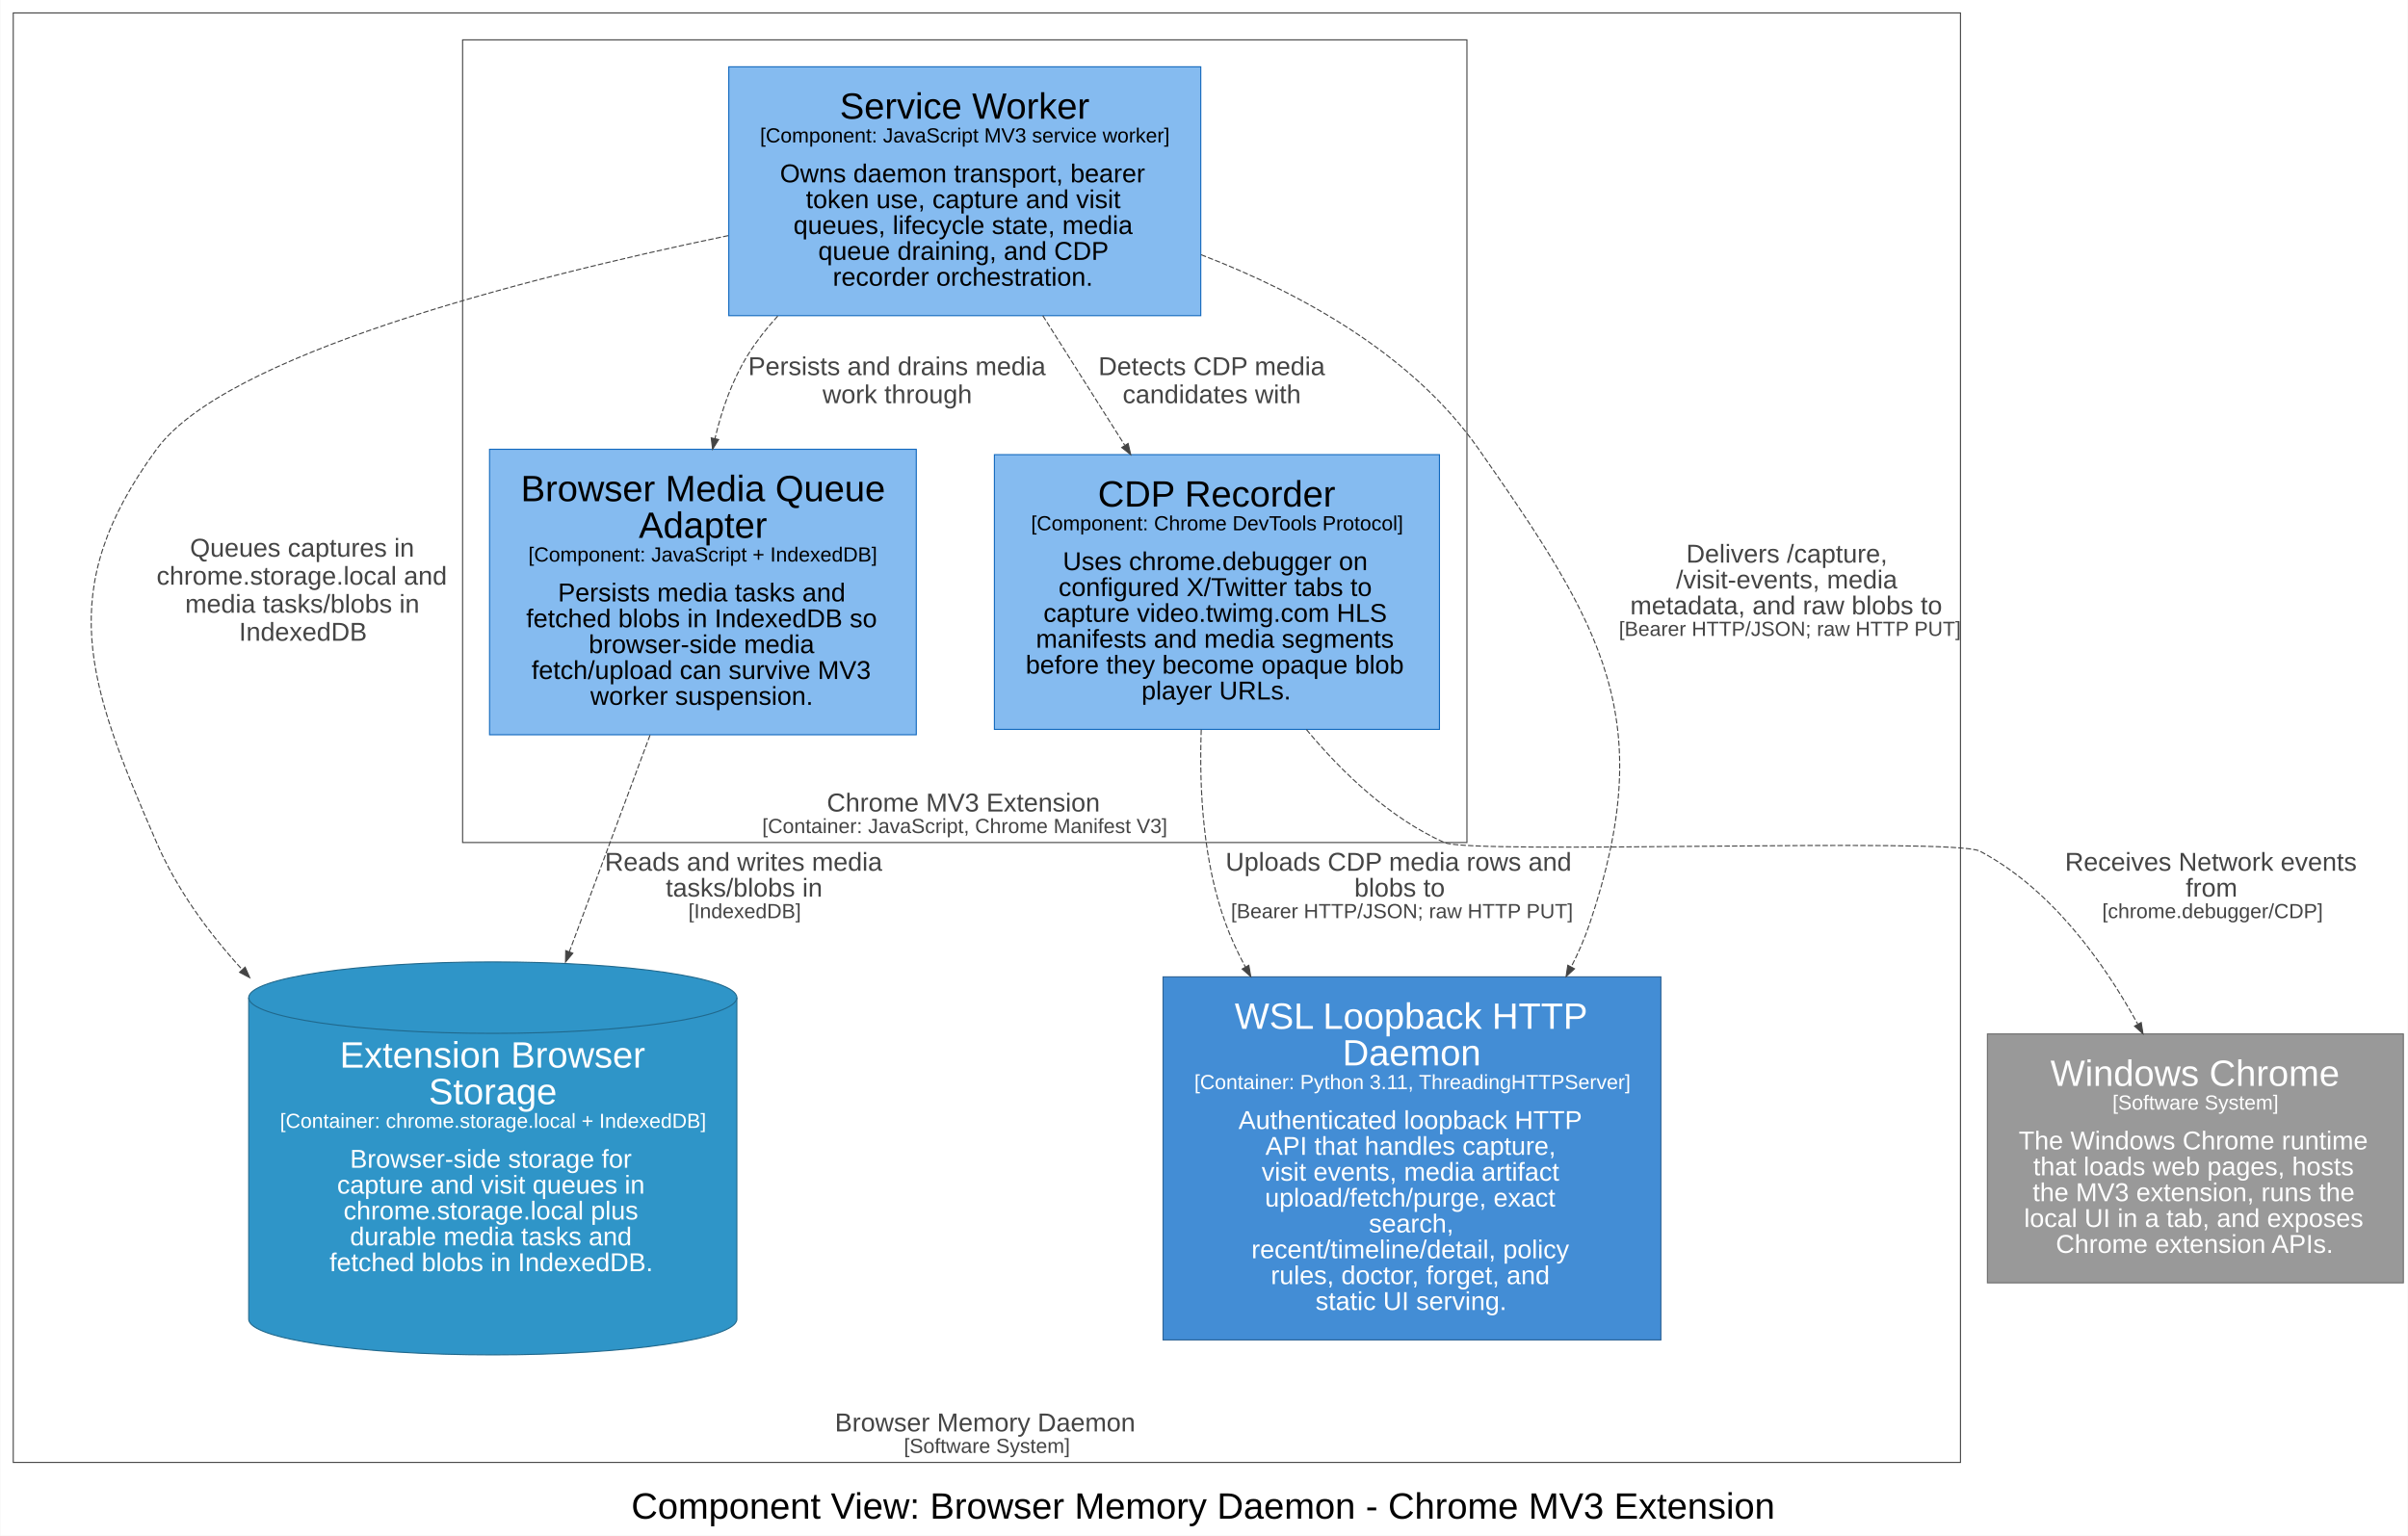
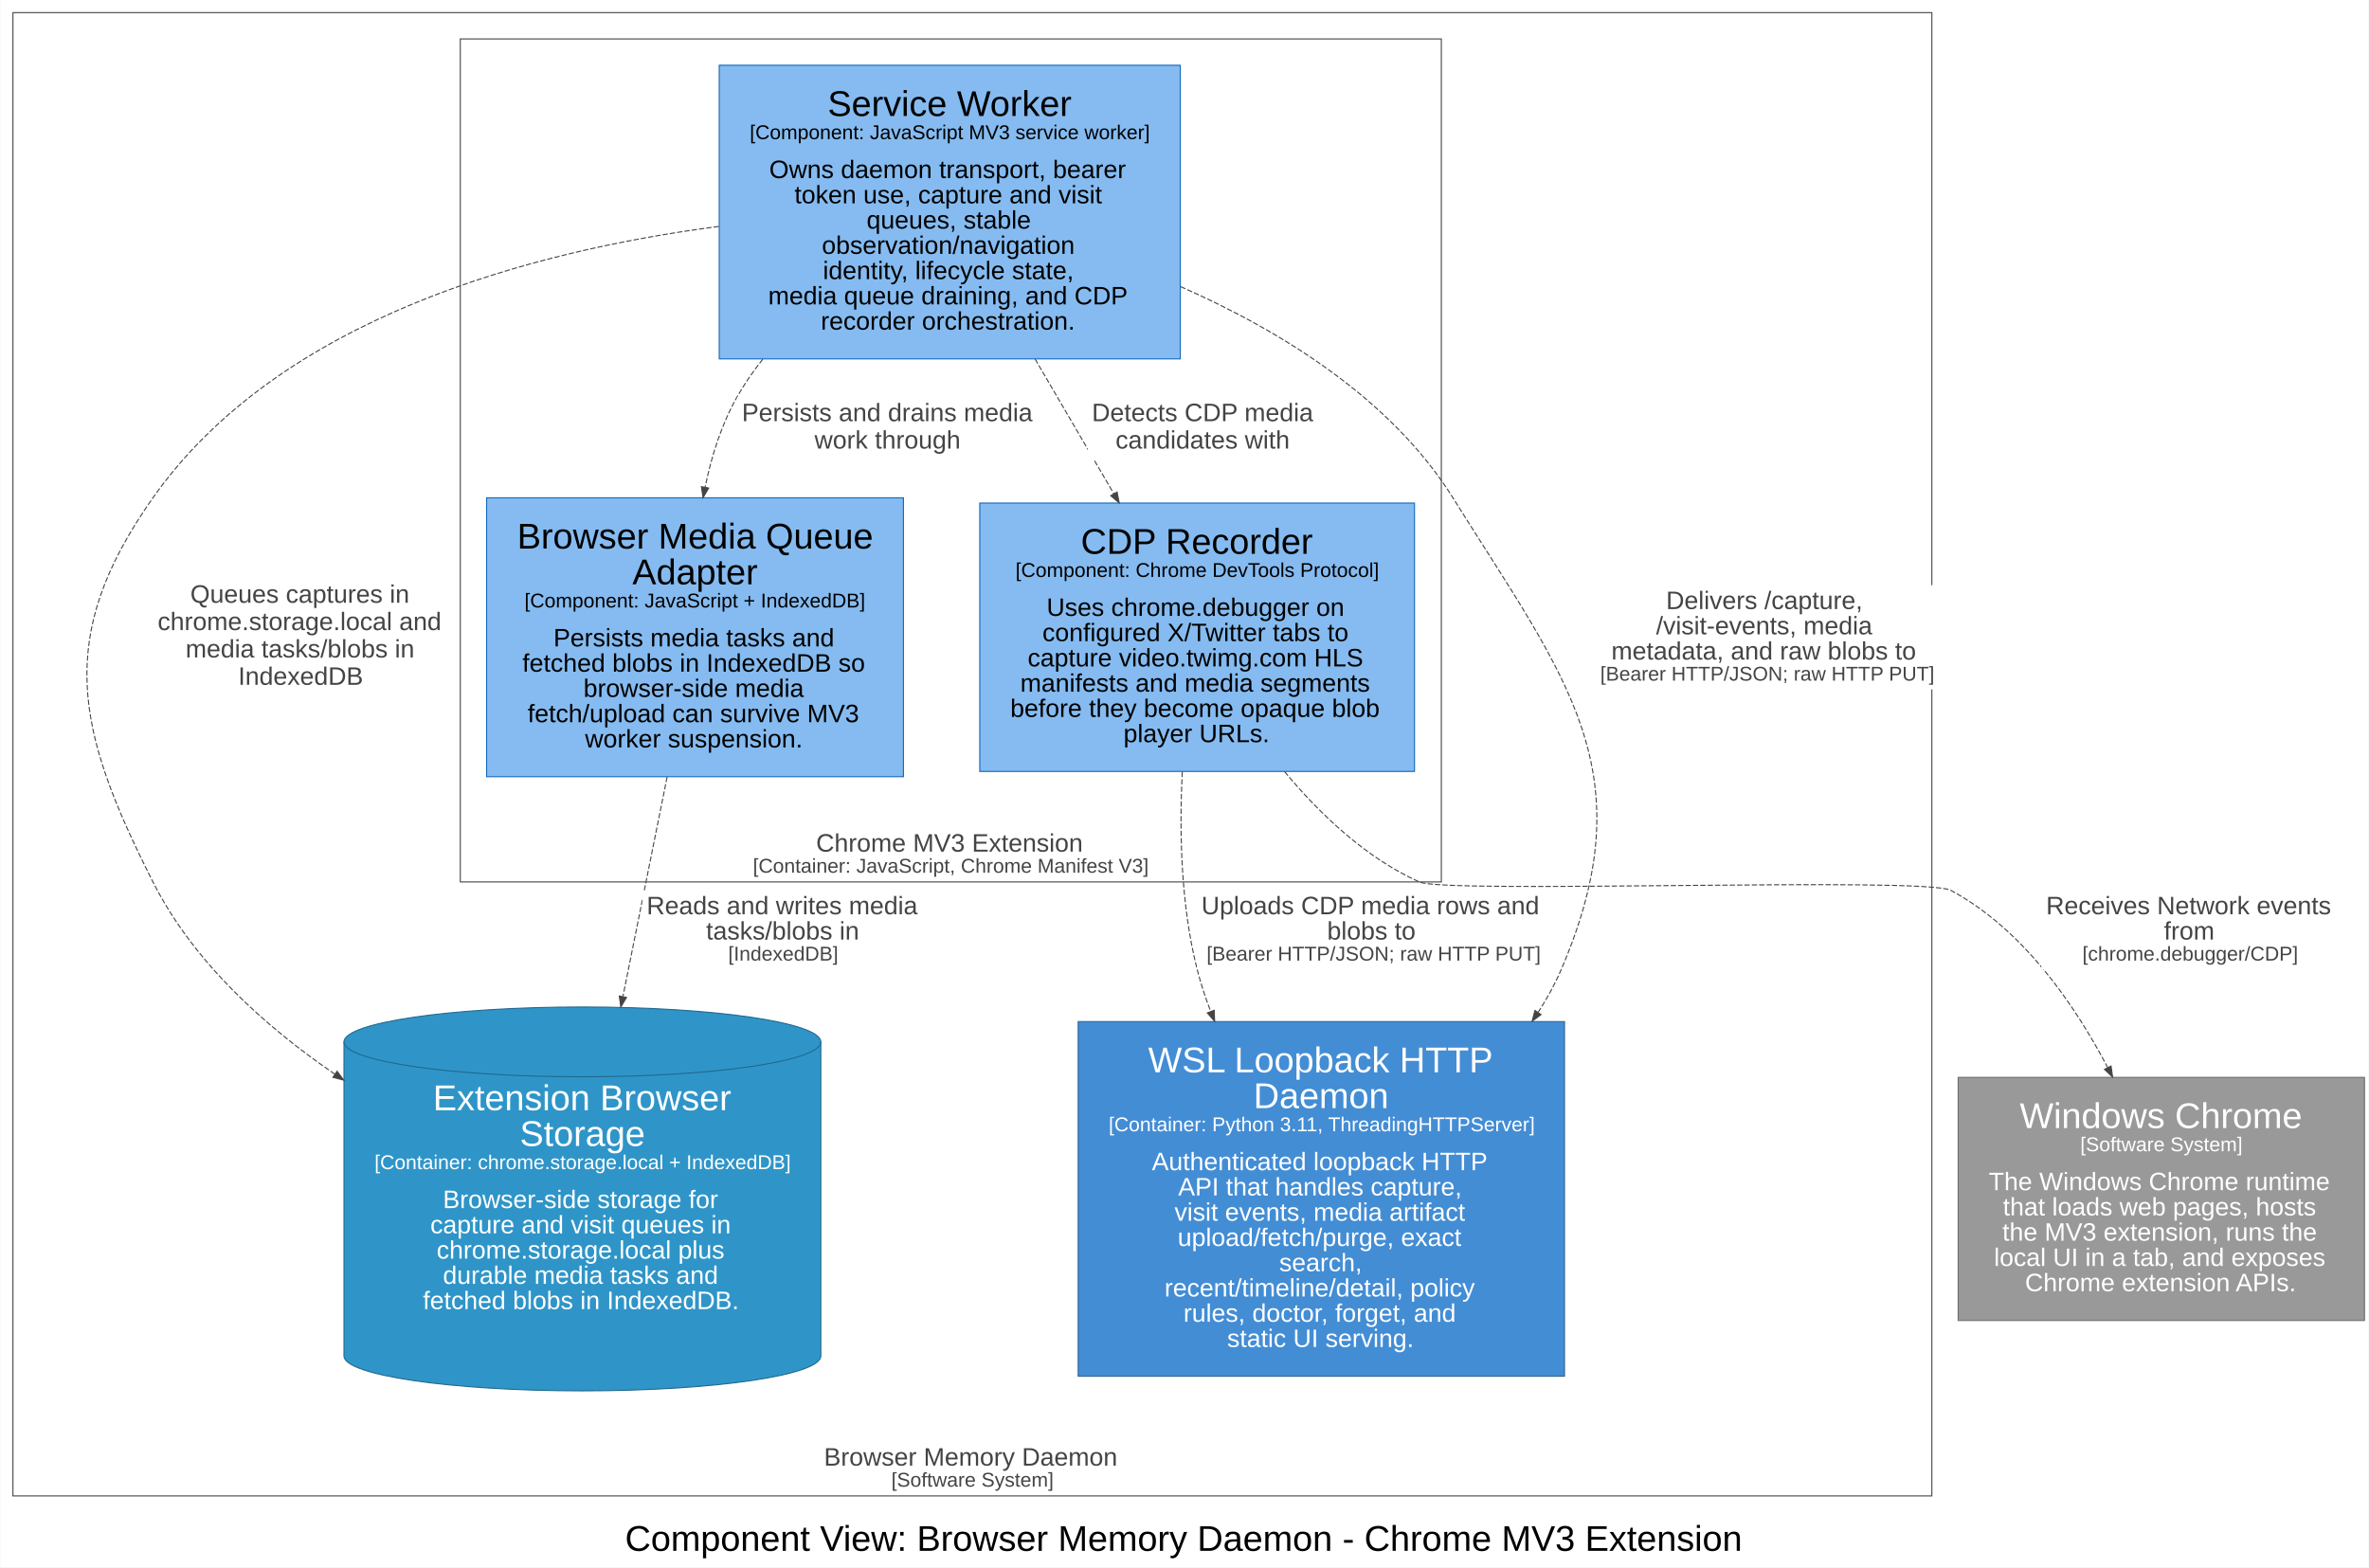
- <svg xmlns="http://www.w3.org/2000/svg" width="2234pt" height="1425pt" viewBox="0.00 0.00 2234.00 1425.38">
-   <g id="graph0" class="graph" transform="scale(1 1) rotate(0) translate(4 1421.38)">
-     <polygon fill="white" stroke="transparent" points="-4,4 -4,-1421.38 2230,-1421.38 2230,4 -4,4" />
-     <text text-anchor="start" x="581.5" y="-11.8" font-family="Arial" font-size="34.00">Component View: Browser Memory Daemon - Chrome MV3 Extension</text>
+ <svg xmlns="http://www.w3.org/2000/svg" width="2250pt" height="1489pt" viewBox="0.00 0.00 2250.00 1489.38">
+   <g id="graph0" class="graph" transform="scale(1 1) rotate(0) translate(4 1485.38)">
+     <polygon fill="white" stroke="transparent" points="-4,4 -4,-1485.38 2246,-1485.38 2246,4 -4,4" />
+     <text text-anchor="start" x="589.5" y="-11.8" font-family="Arial" font-size="34.00">Component View: Browser Memory Daemon - Chrome MV3 Extension</text>
    <g id="clust1" class="cluster">
-       <polygon fill="none" stroke="#444444" points="8,-64 8,-1409.38 1815,-1409.38 1815,-64 8,-64" />
-       <text text-anchor="start" x="770.5" y="-92.8" font-family="Arial" font-size="24.00" fill="#444444">Browser Memory Daemon</text>
-       <text text-anchor="start" x="834.5" y="-72.8" font-family="Arial" font-size="19.00" fill="#444444">[Software System]</text>
+       <polygon fill="none" stroke="#444444" points="8,-64 8,-1473.38 1831,-1473.38 1831,-64 8,-64" />
+       <text text-anchor="start" x="778.5" y="-92.8" font-family="Arial" font-size="24.00" fill="#444444">Browser Memory Daemon</text>
+       <text text-anchor="start" x="842.5" y="-72.8" font-family="Arial" font-size="19.00" fill="#444444">[Software System]</text>
    </g>
    <g id="clust2" class="cluster">
-       <polygon fill="none" stroke="#444444" points="425,-639.38 425,-1384.38 1357,-1384.38 1357,-639.38 425,-639.38" />
-       <text text-anchor="start" x="763" y="-668.17" font-family="Arial" font-size="24.00" fill="#444444">Chrome MV3 Extension</text>
-       <text text-anchor="start" x="703" y="-648.17" font-family="Arial" font-size="19.00" fill="#444444">[Container: JavaScript, Chrome Manifest V3]</text>
+       <polygon fill="none" stroke="#444444" points="433,-647.38 433,-1448.38 1365,-1448.38 1365,-647.38 433,-647.38" />
+       <text text-anchor="start" x="771" y="-676.17" font-family="Arial" font-size="24.00" fill="#444444">Chrome MV3 Extension</text>
+       <text text-anchor="start" x="711" y="-656.17" font-family="Arial" font-size="19.00" fill="#444444">[Container: JavaScript, Chrome Manifest V3]</text>
    </g>
    <g id="2" class="node">
-       <polygon fill="#999999" stroke="#6b6b6b" points="2226,-461.69 1840,-461.69 1840,-230.69 2226,-230.69 2226,-461.69" />
-       <text text-anchor="start" x="1898.5" y="-413.49" font-family="Arial" font-size="34.00" fill="#ffffff">Windows Chrome</text>
-       <text text-anchor="start" x="1956" y="-391.49" font-family="Arial" font-size="19.00" fill="#ffffff">[Software System]</text>
-       <text text-anchor="start" x="1869" y="-354.49" font-family="Arial" font-size="24.00" fill="#ffffff">The Windows Chrome runtime</text>
-       <text text-anchor="start" x="1882.5" y="-330.49" font-family="Arial" font-size="24.00" fill="#ffffff">that loads web pages, hosts</text>
-       <text text-anchor="start" x="1882" y="-306.49" font-family="Arial" font-size="24.00" fill="#ffffff">the MV3 extension, runs the</text>
-       <text text-anchor="start" x="1874" y="-282.49" font-family="Arial" font-size="24.00" fill="#ffffff">local UI in a tab, and exposes</text>
-       <text text-anchor="start" x="1903.5" y="-258.49" font-family="Arial" font-size="24.00" fill="#ffffff">Chrome extension APIs.</text>
+       <polygon fill="#999999" stroke="#6b6b6b" points="2242,-461.69 1856,-461.69 1856,-230.69 2242,-230.69 2242,-461.69" />
+       <text text-anchor="start" x="1914.5" y="-413.49" font-family="Arial" font-size="34.00" fill="#ffffff">Windows Chrome</text>
+       <text text-anchor="start" x="1972" y="-391.49" font-family="Arial" font-size="19.00" fill="#ffffff">[Software System]</text>
+       <text text-anchor="start" x="1885" y="-354.49" font-family="Arial" font-size="24.00" fill="#ffffff">The Windows Chrome runtime</text>
+       <text text-anchor="start" x="1898.5" y="-330.49" font-family="Arial" font-size="24.00" fill="#ffffff">that loads web pages, hosts</text>
+       <text text-anchor="start" x="1898" y="-306.49" font-family="Arial" font-size="24.00" fill="#ffffff">the MV3 extension, runs the</text>
+       <text text-anchor="start" x="1890" y="-282.49" font-family="Arial" font-size="24.00" fill="#ffffff">local UI in a tab, and exposes</text>
+       <text text-anchor="start" x="1919.5" y="-258.49" font-family="Arial" font-size="24.00" fill="#ffffff">Chrome extension APIs.</text>
    </g>
    <g id="10" class="node">
-       <polygon fill="#85bbf0" stroke="#1168bd" points="846,-1004.38 450,-1004.38 450,-739.38 846,-739.38 846,-1004.38" />
-       <text text-anchor="start" x="479" y="-956.17" font-family="Arial" font-size="34.00" fill="#000000">Browser Media Queue</text>
-       <text text-anchor="start" x="588.5" y="-922.17" font-family="Arial" font-size="34.00" fill="#000000">Adapter</text>
-       <text text-anchor="start" x="486" y="-900.17" font-family="Arial" font-size="19.00" fill="#000000">[Component: JavaScript + IndexedDB]</text>
-       <text text-anchor="start" x="513.5" y="-863.17" font-family="Arial" font-size="24.00" fill="#000000">Persists media tasks and</text>
-       <text text-anchor="start" x="484" y="-839.17" font-family="Arial" font-size="24.00" fill="#000000">fetched blobs in IndexedDB so</text>
-       <text text-anchor="start" x="542" y="-815.17" font-family="Arial" font-size="24.00" fill="#000000">browser-side media</text>
-       <text text-anchor="start" x="489" y="-791.17" font-family="Arial" font-size="24.00" fill="#000000">fetch/upload can survive MV3</text>
-       <text text-anchor="start" x="543.5" y="-767.17" font-family="Arial" font-size="24.00" fill="#000000">worker suspension.</text>
+       <polygon fill="#85bbf0" stroke="#1168bd" points="854,-1012.38 458,-1012.38 458,-747.38 854,-747.38 854,-1012.38" />
+       <text text-anchor="start" x="487" y="-964.17" font-family="Arial" font-size="34.00" fill="#000000">Browser Media Queue</text>
+       <text text-anchor="start" x="596.5" y="-930.17" font-family="Arial" font-size="34.00" fill="#000000">Adapter</text>
+       <text text-anchor="start" x="494" y="-908.17" font-family="Arial" font-size="19.00" fill="#000000">[Component: JavaScript + IndexedDB]</text>
+       <text text-anchor="start" x="521.5" y="-871.17" font-family="Arial" font-size="24.00" fill="#000000">Persists media tasks and</text>
+       <text text-anchor="start" x="492" y="-847.17" font-family="Arial" font-size="24.00" fill="#000000">fetched blobs in IndexedDB so</text>
+       <text text-anchor="start" x="550" y="-823.17" font-family="Arial" font-size="24.00" fill="#000000">browser-side media</text>
+       <text text-anchor="start" x="497" y="-799.17" font-family="Arial" font-size="24.00" fill="#000000">fetch/upload can survive MV3</text>
+       <text text-anchor="start" x="551.5" y="-775.17" font-family="Arial" font-size="24.00" fill="#000000">worker suspension.</text>
    </g>
    <g id="13" class="node">
-       <path fill="#2f95c8" stroke="#20688c" d="M679.5,-495.4C679.5,-513.7 577.98,-528.56 453,-528.56 328.02,-528.56 226.5,-513.7 226.5,-495.4 226.5,-495.4 226.5,-196.97 226.5,-196.97 226.5,-178.67 328.02,-163.81 453,-163.81 577.98,-163.81 679.5,-178.67 679.5,-196.97 679.5,-196.97 679.5,-495.4 679.5,-495.4" />
-       <path fill="none" stroke="#20688c" d="M679.5,-495.4C679.5,-477.11 577.98,-462.24 453,-462.24 328.02,-462.24 226.5,-477.11 226.5,-495.4" />
-       <text text-anchor="start" x="311" y="-430.49" font-family="Arial" font-size="34.00" fill="#ffffff">Extension Browser</text>
-       <text text-anchor="start" x="393.5" y="-396.49" font-family="Arial" font-size="34.00" fill="#ffffff">Storage</text>
-       <text text-anchor="start" x="255.5" y="-374.49" font-family="Arial" font-size="19.00" fill="#ffffff">[Container: chrome.storage.local + IndexedDB]</text>
-       <text text-anchor="start" x="320.5" y="-337.49" font-family="Arial" font-size="24.00" fill="#ffffff">Browser-side storage for</text>
-       <text text-anchor="start" x="308.5" y="-313.49" font-family="Arial" font-size="24.00" fill="#ffffff">capture and visit queues in</text>
-       <text text-anchor="start" x="314.5" y="-289.49" font-family="Arial" font-size="24.00" fill="#ffffff">chrome.storage.local plus</text>
-       <text text-anchor="start" x="320.5" y="-265.49" font-family="Arial" font-size="24.00" fill="#ffffff">durable media tasks and</text>
-       <text text-anchor="start" x="301.5" y="-241.49" font-family="Arial" font-size="24.00" fill="#ffffff">fetched blobs in IndexedDB.</text>
+       <path fill="#2f95c8" stroke="#20688c" d="M775.5,-495.4C775.5,-513.7 673.98,-528.56 549,-528.56 424.02,-528.56 322.5,-513.7 322.5,-495.4 322.5,-495.4 322.5,-196.97 322.5,-196.97 322.5,-178.67 424.02,-163.81 549,-163.81 673.98,-163.81 775.5,-178.67 775.5,-196.97 775.5,-196.97 775.5,-495.4 775.5,-495.4" />
+       <path fill="none" stroke="#20688c" d="M775.5,-495.4C775.5,-477.11 673.98,-462.24 549,-462.24 424.02,-462.24 322.5,-477.11 322.5,-495.4" />
+       <text text-anchor="start" x="407" y="-430.49" font-family="Arial" font-size="34.00" fill="#ffffff">Extension Browser</text>
+       <text text-anchor="start" x="489.5" y="-396.49" font-family="Arial" font-size="34.00" fill="#ffffff">Storage</text>
+       <text text-anchor="start" x="351.5" y="-374.49" font-family="Arial" font-size="19.00" fill="#ffffff">[Container: chrome.storage.local + IndexedDB]</text>
+       <text text-anchor="start" x="416.5" y="-337.49" font-family="Arial" font-size="24.00" fill="#ffffff">Browser-side storage for</text>
+       <text text-anchor="start" x="404.5" y="-313.49" font-family="Arial" font-size="24.00" fill="#ffffff">capture and visit queues in</text>
+       <text text-anchor="start" x="410.5" y="-289.49" font-family="Arial" font-size="24.00" fill="#ffffff">chrome.storage.local plus</text>
+       <text text-anchor="start" x="416.5" y="-265.49" font-family="Arial" font-size="24.00" fill="#ffffff">durable media tasks and</text>
+       <text text-anchor="start" x="397.5" y="-241.49" font-family="Arial" font-size="24.00" fill="#ffffff">fetched blobs in IndexedDB.</text>
+     </g>
+     <g id="56" class="edge">
+       <path fill="none" stroke="#444444" stroke-dasharray="5,2" d="M629.48,-747.11C616.83,-684.23 601.45,-607.8 587.54,-538.67" />
+       <polygon fill="#444444" stroke="#444444" points="590.9,-537.64 585.49,-528.53 584.04,-539.02 590.9,-537.64" />
+       <polygon fill="white" stroke="transparent" points="606,-564.38 606,-639.38 874,-639.38 874,-564.38 606,-564.38" />
+       <text text-anchor="start" x="610" y="-616.67" font-family="Arial" font-size="24.00" fill="#444444">Reads and writes media</text>
+       <text text-anchor="start" x="666.5" y="-592.67" font-family="Arial" font-size="24.00" fill="#444444">tasks/blobs in</text>
+       <text text-anchor="start" x="687.5" y="-572.67" font-family="Arial" font-size="19.00" fill="#444444">[IndexedDB]</text>
+     </g>
+     <g id="11" class="node">
+       <polygon fill="#85bbf0" stroke="#1168bd" points="1339.5,-1007.38 926.5,-1007.38 926.5,-752.38 1339.5,-752.38 1339.5,-1007.38" />
+       <text text-anchor="start" x="1022.5" y="-959.17" font-family="Arial" font-size="34.00" fill="#000000">CDP Recorder</text>
+       <text text-anchor="start" x="960.5" y="-937.17" font-family="Arial" font-size="19.00" fill="#000000">[Component: Chrome DevTools Protocol]</text>
+       <text text-anchor="start" x="990" y="-900.17" font-family="Arial" font-size="24.00" fill="#000000">Uses chrome.debugger on</text>
+       <text text-anchor="start" x="986" y="-876.17" font-family="Arial" font-size="24.00" fill="#000000">configured X/Twitter tabs to</text>
+       <text text-anchor="start" x="972" y="-852.17" font-family="Arial" font-size="24.00" fill="#000000">capture video.twimg.com HLS</text>
+       <text text-anchor="start" x="965" y="-828.17" font-family="Arial" font-size="24.00" fill="#000000">manifests and media segments</text>
+       <text text-anchor="start" x="955.5" y="-804.17" font-family="Arial" font-size="24.00" fill="#000000">before they become opaque blob</text>
+       <text text-anchor="start" x="1063" y="-780.17" font-family="Arial" font-size="24.00" fill="#000000">player URLs.</text>
+     </g>
+     <g id="59" class="edge">
+       <path fill="none" stroke="#444444" stroke-dasharray="5,2" d="M1216.07,-752.19C1250.32,-710.96 1293.81,-670.02 1344,-647.38 1369.58,-635.84 1824.28,-652.66 1849,-639.38 1916.22,-603.24 1965.28,-533.44 1997.98,-471.12" />
+       <polygon fill="#444444" stroke="#444444" points="2001.22,-472.48 2002.69,-461.99 1995,-469.28 2001.22,-472.48" />
+       <polygon fill="white" stroke="transparent" points="1935,-564.38 1935,-639.38 2216,-639.38 2216,-564.38 1935,-564.38" />
+       <text text-anchor="start" x="1939.5" y="-616.67" font-family="Arial" font-size="24.00" fill="#444444">Receives Network events</text>
+       <text text-anchor="start" x="2051.5" y="-592.67" font-family="Arial" font-size="24.00" fill="#444444">from</text>
+       <text text-anchor="start" x="1974" y="-572.67" font-family="Arial" font-size="19.00" fill="#444444">[chrome.debugger/CDP]</text>
+     </g>
+     <g id="14" class="node">
+       <polygon fill="#438dd5" stroke="#2e6295" points="1482,-514.69 1020,-514.69 1020,-177.69 1482,-177.69 1482,-514.69" />
+       <text text-anchor="start" x="1086.5" y="-466.49" font-family="Arial" font-size="34.00" fill="#ffffff">WSL Loopback HTTP</text>
+       <text text-anchor="start" x="1186.5" y="-432.49" font-family="Arial" font-size="34.00" fill="#ffffff">Daemon</text>
+       <text text-anchor="start" x="1049" y="-410.49" font-family="Arial" font-size="19.00" fill="#ffffff">[Container: Python 3.11, ThreadingHTTPServer]</text>
+       <text text-anchor="start" x="1090" y="-373.49" font-family="Arial" font-size="24.00" fill="#ffffff">Authenticated loopback HTTP</text>
+       <text text-anchor="start" x="1115" y="-349.49" font-family="Arial" font-size="24.00" fill="#ffffff">API that handles capture,</text>
+       <text text-anchor="start" x="1111.5" y="-325.49" font-family="Arial" font-size="24.00" fill="#ffffff">visit events, media artifact</text>
+       <text text-anchor="start" x="1114.5" y="-301.49" font-family="Arial" font-size="24.00" fill="#ffffff">upload/fetch/purge, exact</text>
+       <text text-anchor="start" x="1211" y="-277.49" font-family="Arial" font-size="24.00" fill="#ffffff">search,</text>
+       <text text-anchor="start" x="1102" y="-253.49" font-family="Arial" font-size="24.00" fill="#ffffff">recent/timeline/detail, policy</text>
+       <text text-anchor="start" x="1120" y="-229.49" font-family="Arial" font-size="24.00" fill="#ffffff">rules, doctor, forget, and</text>
+       <text text-anchor="start" x="1161.5" y="-205.49" font-family="Arial" font-size="24.00" fill="#ffffff">static UI serving.</text>
+     </g>
+     <g id="60" class="edge">
+       <path fill="none" stroke="#444444" stroke-dasharray="5,2" d="M1118.87,-751.99C1115.99,-693.97 1117.64,-624.83 1133,-564.38 1136.38,-551.07 1140.76,-537.7 1145.83,-524.49" />
+       <polygon fill="#444444" stroke="#444444" points="1149.2,-525.49 1149.64,-514.9 1142.7,-522.9 1149.2,-525.49" />
+       <polygon fill="white" stroke="transparent" points="1133,-564.38 1133,-639.38 1465,-639.38 1465,-564.38 1133,-564.38" />
+       <text text-anchor="start" x="1137" y="-616.67" font-family="Arial" font-size="24.00" fill="#444444">Uploads CDP media rows and</text>
+       <text text-anchor="start" x="1256.5" y="-592.67" font-family="Arial" font-size="24.00" fill="#444444">blobs to</text>
+       <text text-anchor="start" x="1142" y="-572.67" font-family="Arial" font-size="19.00" fill="#444444">[Bearer HTTP/JSON; raw HTTP PUT]</text>
+     </g>
+     <g id="9" class="node">
+       <polygon fill="#85bbf0" stroke="#1168bd" points="1117,-1423.38 679,-1423.38 679,-1144.38 1117,-1144.38 1117,-1423.38" />
+       <text text-anchor="start" x="782" y="-1375.17" font-family="Arial" font-size="34.00" fill="#000000">Service Worker</text>
+       <text text-anchor="start" x="708" y="-1353.17" font-family="Arial" font-size="19.00" fill="#000000">[Component: JavaScript MV3 service worker]</text>
+       <text text-anchor="start" x="726.5" y="-1316.17" font-family="Arial" font-size="24.00" fill="#000000">Owns daemon transport, bearer</text>
+       <text text-anchor="start" x="750.5" y="-1292.17" font-family="Arial" font-size="24.00" fill="#000000">token use, capture and visit</text>
+       <text text-anchor="start" x="819" y="-1268.17" font-family="Arial" font-size="24.00" fill="#000000">queues, stable</text>
+       <text text-anchor="start" x="776.5" y="-1244.17" font-family="Arial" font-size="24.00" fill="#000000">observation/navigation</text>
+       <text text-anchor="start" x="777.5" y="-1220.17" font-family="Arial" font-size="24.00" fill="#000000">identity, lifecycle state,</text>
+       <text text-anchor="start" x="725.5" y="-1196.17" font-family="Arial" font-size="24.00" fill="#000000">media queue draining, and CDP</text>
+       <text text-anchor="start" x="775.5" y="-1172.17" font-family="Arial" font-size="24.00" fill="#000000">recorder orchestration.</text>
    </g>
    <g id="55" class="edge">
-       <path fill="none" stroke="#444444" stroke-dasharray="5,2" d="M598.92,-739.06C576.24,-678.15 548.87,-604.65 523.99,-537.84" />
-       <polygon fill="#444444" stroke="#444444" points="527.27,-536.61 520.5,-528.46 520.71,-539.06 527.27,-536.61" />
-       <text text-anchor="start" x="557" y="-613.17" font-family="Arial" font-size="24.00" fill="#444444">Reads and writes media</text>
-       <text text-anchor="start" x="613.5" y="-589.17" font-family="Arial" font-size="24.00" fill="#444444">tasks/blobs in</text>
-       <text text-anchor="start" x="634.5" y="-569.17" font-family="Arial" font-size="19.00" fill="#444444">[IndexedDB]</text>
+       <path fill="none" stroke="#444444" stroke-dasharray="5,2" d="M720.38,-1144.11C711.29,-1132.7 703.03,-1120.77 696,-1108.38 681.24,-1082.37 671.69,-1052.21 665.56,-1022.52" />
+       <polygon fill="#444444" stroke="#444444" points="668.95,-1021.63 663.61,-1012.48 662.08,-1022.96 668.95,-1021.63" />
+       <polygon fill="white" stroke="transparent" points="696,-1048.38 696,-1108.38 983,-1108.38 983,-1048.38 696,-1048.38" />
+       <text text-anchor="start" x="700.5" y="-1085.17" font-family="Arial" font-size="24.00" fill="#444444">Persists and drains media</text>
+       <text text-anchor="start" x="769.5" y="-1059.17" font-family="Arial" font-size="24.00" fill="#444444">work through</text>
    </g>
-     <g id="11" class="node">
-       <polygon fill="#85bbf0" stroke="#1168bd" points="1331.5,-999.38 918.5,-999.38 918.5,-744.38 1331.5,-744.38 1331.5,-999.38" />
-       <text text-anchor="start" x="1014.5" y="-951.17" font-family="Arial" font-size="34.00" fill="#000000">CDP Recorder</text>
-       <text text-anchor="start" x="952.5" y="-929.17" font-family="Arial" font-size="19.00" fill="#000000">[Component: Chrome DevTools Protocol]</text>
-       <text text-anchor="start" x="982" y="-892.17" font-family="Arial" font-size="24.00" fill="#000000">Uses chrome.debugger on</text>
-       <text text-anchor="start" x="978" y="-868.17" font-family="Arial" font-size="24.00" fill="#000000">configured X/Twitter tabs to</text>
-       <text text-anchor="start" x="964" y="-844.17" font-family="Arial" font-size="24.00" fill="#000000">capture video.twimg.com HLS</text>
-       <text text-anchor="start" x="957" y="-820.17" font-family="Arial" font-size="24.00" fill="#000000">manifests and media segments</text>
-       <text text-anchor="start" x="947.5" y="-796.17" font-family="Arial" font-size="24.00" fill="#000000">before they become opaque blob</text>
-       <text text-anchor="start" x="1055" y="-772.17" font-family="Arial" font-size="24.00" fill="#000000">player URLs.</text>
+     <g id="57" class="edge">
+       <path fill="none" stroke="#444444" stroke-dasharray="5,2" d="M979.04,-1144.25C1003.26,-1102.81 1029.78,-1057.45 1053.88,-1016.22" />
+       <polygon fill="#444444" stroke="#444444" points="1056.96,-1017.89 1058.98,-1007.49 1050.91,-1014.36 1056.96,-1017.89" />
+       <polygon fill="white" stroke="transparent" points="1029,-1048.38 1029,-1108.38 1249,-1108.38 1249,-1048.38 1029,-1048.38" />
+       <text text-anchor="start" x="1033" y="-1085.17" font-family="Arial" font-size="24.00" fill="#444444">Detects CDP media</text>
+       <text text-anchor="start" x="1055.5" y="-1059.17" font-family="Arial" font-size="24.00" fill="#444444">candidates with</text>
    </g>
-     <g id="58" class="edge">
-       <path fill="none" stroke="#444444" stroke-dasharray="5,2" d="M1208.07,-744.19C1242.32,-702.97 1285.81,-662.02 1336,-639.38 1361.17,-628.02 1808.59,-644.29 1833,-631.38 1898.05,-596.94 1946.52,-530.8 1979.44,-470.98" />
-       <polygon fill="#444444" stroke="#444444" points="1982.71,-472.28 1984.38,-461.82 1976.55,-468.96 1982.71,-472.28" />
-       <text text-anchor="start" x="1912" y="-613.17" font-family="Arial" font-size="24.00" fill="#444444">Receives Network events</text>
-       <text text-anchor="start" x="2024" y="-589.17" font-family="Arial" font-size="24.00" fill="#444444">from</text>
-       <text text-anchor="start" x="1946.5" y="-569.17" font-family="Arial" font-size="19.00" fill="#444444">[chrome.debugger/CDP]</text>
-     </g>
-     <g id="14" class="node">
-       <polygon fill="#438dd5" stroke="#2e6295" points="1537,-514.69 1075,-514.69 1075,-177.69 1537,-177.69 1537,-514.69" />
-       <text text-anchor="start" x="1141.5" y="-466.49" font-family="Arial" font-size="34.00" fill="#ffffff">WSL Loopback HTTP</text>
-       <text text-anchor="start" x="1241.5" y="-432.49" font-family="Arial" font-size="34.00" fill="#ffffff">Daemon</text>
-       <text text-anchor="start" x="1104" y="-410.49" font-family="Arial" font-size="19.00" fill="#ffffff">[Container: Python 3.11, ThreadingHTTPServer]</text>
-       <text text-anchor="start" x="1145" y="-373.49" font-family="Arial" font-size="24.00" fill="#ffffff">Authenticated loopback HTTP</text>
-       <text text-anchor="start" x="1170" y="-349.49" font-family="Arial" font-size="24.00" fill="#ffffff">API that handles capture,</text>
-       <text text-anchor="start" x="1166.5" y="-325.49" font-family="Arial" font-size="24.00" fill="#ffffff">visit events, media artifact</text>
-       <text text-anchor="start" x="1169.5" y="-301.49" font-family="Arial" font-size="24.00" fill="#ffffff">upload/fetch/purge, exact</text>
-       <text text-anchor="start" x="1266" y="-277.49" font-family="Arial" font-size="24.00" fill="#ffffff">search,</text>
-       <text text-anchor="start" x="1157" y="-253.49" font-family="Arial" font-size="24.00" fill="#ffffff">recent/timeline/detail, policy</text>
-       <text text-anchor="start" x="1175" y="-229.49" font-family="Arial" font-size="24.00" fill="#ffffff">rules, doctor, forget, and</text>
-       <text text-anchor="start" x="1216.5" y="-205.49" font-family="Arial" font-size="24.00" fill="#ffffff">static UI serving.</text>
-     </g>
-     <g id="59" class="edge">
-       <path fill="none" stroke="#444444" stroke-dasharray="5,2" d="M1110.44,-744.09C1108.42,-687.53 1112.37,-621.02 1133,-564.38 1137.99,-550.67 1144.23,-537.16 1151.33,-524.01" />
-       <polygon fill="#444444" stroke="#444444" points="1154.57,-525.4 1156.39,-514.96 1148.45,-521.98 1154.57,-525.4" />
-       <text text-anchor="start" x="1133" y="-613.17" font-family="Arial" font-size="24.00" fill="#444444">Uploads CDP media rows and</text>
-       <text text-anchor="start" x="1252.5" y="-589.17" font-family="Arial" font-size="24.00" fill="#444444">blobs to</text>
-       <text text-anchor="start" x="1138" y="-569.17" font-family="Arial" font-size="19.00" fill="#444444">[Bearer HTTP/JSON; raw HTTP PUT]</text>
-     </g>
-     <g id="9" class="node">
-       <polygon fill="#85bbf0" stroke="#1168bd" points="1110,-1359.38 672,-1359.38 672,-1128.38 1110,-1128.38 1110,-1359.38" />
-       <text text-anchor="start" x="775" y="-1311.17" font-family="Arial" font-size="34.00" fill="#000000">Service Worker</text>
-       <text text-anchor="start" x="701" y="-1289.17" font-family="Arial" font-size="19.00" fill="#000000">[Component: JavaScript MV3 service worker]</text>
-       <text text-anchor="start" x="719.5" y="-1252.17" font-family="Arial" font-size="24.00" fill="#000000">Owns daemon transport, bearer</text>
-       <text text-anchor="start" x="743.5" y="-1228.17" font-family="Arial" font-size="24.00" fill="#000000">token use, capture and visit</text>
-       <text text-anchor="start" x="732" y="-1204.17" font-family="Arial" font-size="24.00" fill="#000000">queues, lifecycle state, media</text>
-       <text text-anchor="start" x="755" y="-1180.17" font-family="Arial" font-size="24.00" fill="#000000">queue draining, and CDP</text>
-       <text text-anchor="start" x="768.5" y="-1156.17" font-family="Arial" font-size="24.00" fill="#000000">recorder orchestration.</text>
+     <g id="53" class="edge">
+       <path fill="none" stroke="#444444" stroke-dasharray="5,2" d="M678.58,-1270.23C501.15,-1247.07 261.68,-1183.65 141,-1012.38 47.56,-879.76 67.79,-792.14 141,-647.38 178.95,-572.34 245.46,-511.48 313.91,-464.68" />
+       <polygon fill="#444444" stroke="#444444" points="315.94,-467.53 322.27,-459.04 312.02,-461.73 315.94,-467.53" />
+       <polygon fill="white" stroke="transparent" points="141,-823.88 141,-935.88 422,-935.88 422,-823.88 141,-823.88" />
+       <text text-anchor="start" x="176.5" y="-912.67" font-family="Arial" font-size="24.00" fill="#444444">Queues captures in</text>
+       <text text-anchor="start" x="145.5" y="-886.67" font-family="Arial" font-size="24.00" fill="#444444">chrome.storage.local and</text>
+       <text text-anchor="start" x="172" y="-860.67" font-family="Arial" font-size="24.00" fill="#444444">media tasks/blobs in</text>
+       <text text-anchor="start" x="222" y="-834.67" font-family="Arial" font-size="24.00" fill="#444444">IndexedDB</text>
    </g>
    <g id="54" class="edge">
-       <path fill="none" stroke="#444444" stroke-dasharray="5,2" d="M717.42,-1127.99C707.17,-1116.83 697.86,-1104.94 690,-1092.38 675.39,-1069.01 665.66,-1041.71 659.22,-1014.46" />
-       <polygon fill="#444444" stroke="#444444" points="662.58,-1013.43 656.99,-1004.43 655.74,-1014.95 662.58,-1013.43" />
-       <text text-anchor="start" x="690" y="-1073.17" font-family="Arial" font-size="24.00" fill="#444444">Persists and drains media</text>
-       <text text-anchor="start" x="759" y="-1047.17" font-family="Arial" font-size="24.00" fill="#444444">work through</text>
-     </g>
-     <g id="56" class="edge">
-       <path fill="none" stroke="#444444" stroke-dasharray="5,2" d="M963.44,-1128.34C987.46,-1090.36 1014.43,-1047.71 1039.35,-1008.31" />
-       <polygon fill="#444444" stroke="#444444" points="1042.58,-1009.75 1044.96,-999.43 1036.66,-1006.01 1042.58,-1009.75" />
-       <text text-anchor="start" x="1015" y="-1073.17" font-family="Arial" font-size="24.00" fill="#444444">Detects CDP media</text>
-       <text text-anchor="start" x="1037.5" y="-1047.17" font-family="Arial" font-size="24.00" fill="#444444">candidates with</text>
-     </g>
-     <g id="52" class="edge">
-       <path fill="none" stroke="#444444" stroke-dasharray="5,2" d="M671.55,-1202.69C473.76,-1161.48 204.52,-1091.23 141,-1004.38 45.24,-873.43 76.47,-788.21 141,-639.38 159.67,-596.31 188.16,-556.69 220.48,-521.44" />
-       <polygon fill="#444444" stroke="#444444" points="223.17,-523.68 227.43,-513.98 218.05,-518.91 223.17,-523.68" />
-       <text text-anchor="start" x="172" y="-904.67" font-family="Arial" font-size="24.00" fill="#444444">Queues captures in</text>
-       <text text-anchor="start" x="141" y="-878.67" font-family="Arial" font-size="24.00" fill="#444444">chrome.storage.local and</text>
-       <text text-anchor="start" x="167.5" y="-852.67" font-family="Arial" font-size="24.00" fill="#444444">media tasks/blobs in</text>
-       <text text-anchor="start" x="217.5" y="-826.67" font-family="Arial" font-size="24.00" fill="#444444">IndexedDB</text>
-     </g>
-     <g id="53" class="edge">
-       <path fill="none" stroke="#444444" stroke-dasharray="5,2" d="M1110.23,-1184.97C1204.59,-1148.67 1307.04,-1091.67 1368,-1004.38 1482.99,-839.71 1535.1,-754.71 1471,-564.38 1466.4,-550.7 1460.55,-537.21 1453.82,-524.04" />
-       <polygon fill="#444444" stroke="#444444" points="1456.8,-522.18 1449.03,-514.98 1450.61,-525.46 1456.8,-522.18" />
-       <text text-anchor="start" x="1560.5" y="-899.17" font-family="Arial" font-size="24.00" fill="#444444">Delivers /capture,</text>
-       <text text-anchor="start" x="1551" y="-875.17" font-family="Arial" font-size="24.00" fill="#444444">/visit-events, media</text>
-       <text text-anchor="start" x="1508.5" y="-851.17" font-family="Arial" font-size="24.00" fill="#444444">metadata, and raw blobs to</text>
-       <text text-anchor="start" x="1498" y="-831.17" font-family="Arial" font-size="19.00" fill="#444444">[Bearer HTTP/JSON; raw HTTP PUT]</text>
+       <path fill="none" stroke="#444444" stroke-dasharray="5,2" d="M1117.25,-1213.06C1213.24,-1170.75 1317.21,-1106.35 1376,-1012.38 1484.36,-839.18 1559.47,-752.17 1479,-564.38 1472.95,-550.26 1465.48,-536.62 1456.98,-523.53" />
+       <polygon fill="#444444" stroke="#444444" points="1459.73,-521.36 1451.25,-515.01 1453.93,-525.26 1459.73,-521.36" />
+       <polygon fill="white" stroke="transparent" points="1512,-830.38 1512,-929.38 1834,-929.38 1834,-830.38 1512,-830.38" />
+       <text text-anchor="start" x="1578.5" y="-906.67" font-family="Arial" font-size="24.00" fill="#444444">Delivers /capture,</text>
+       <text text-anchor="start" x="1569" y="-882.67" font-family="Arial" font-size="24.00" fill="#444444">/visit-events, media</text>
+       <text text-anchor="start" x="1526.5" y="-858.67" font-family="Arial" font-size="24.00" fill="#444444">metadata, and raw blobs to</text>
+       <text text-anchor="start" x="1516" y="-838.67" font-family="Arial" font-size="19.00" fill="#444444">[Bearer HTTP/JSON; raw HTTP PUT]</text>
    </g>
  </g>
</svg>
